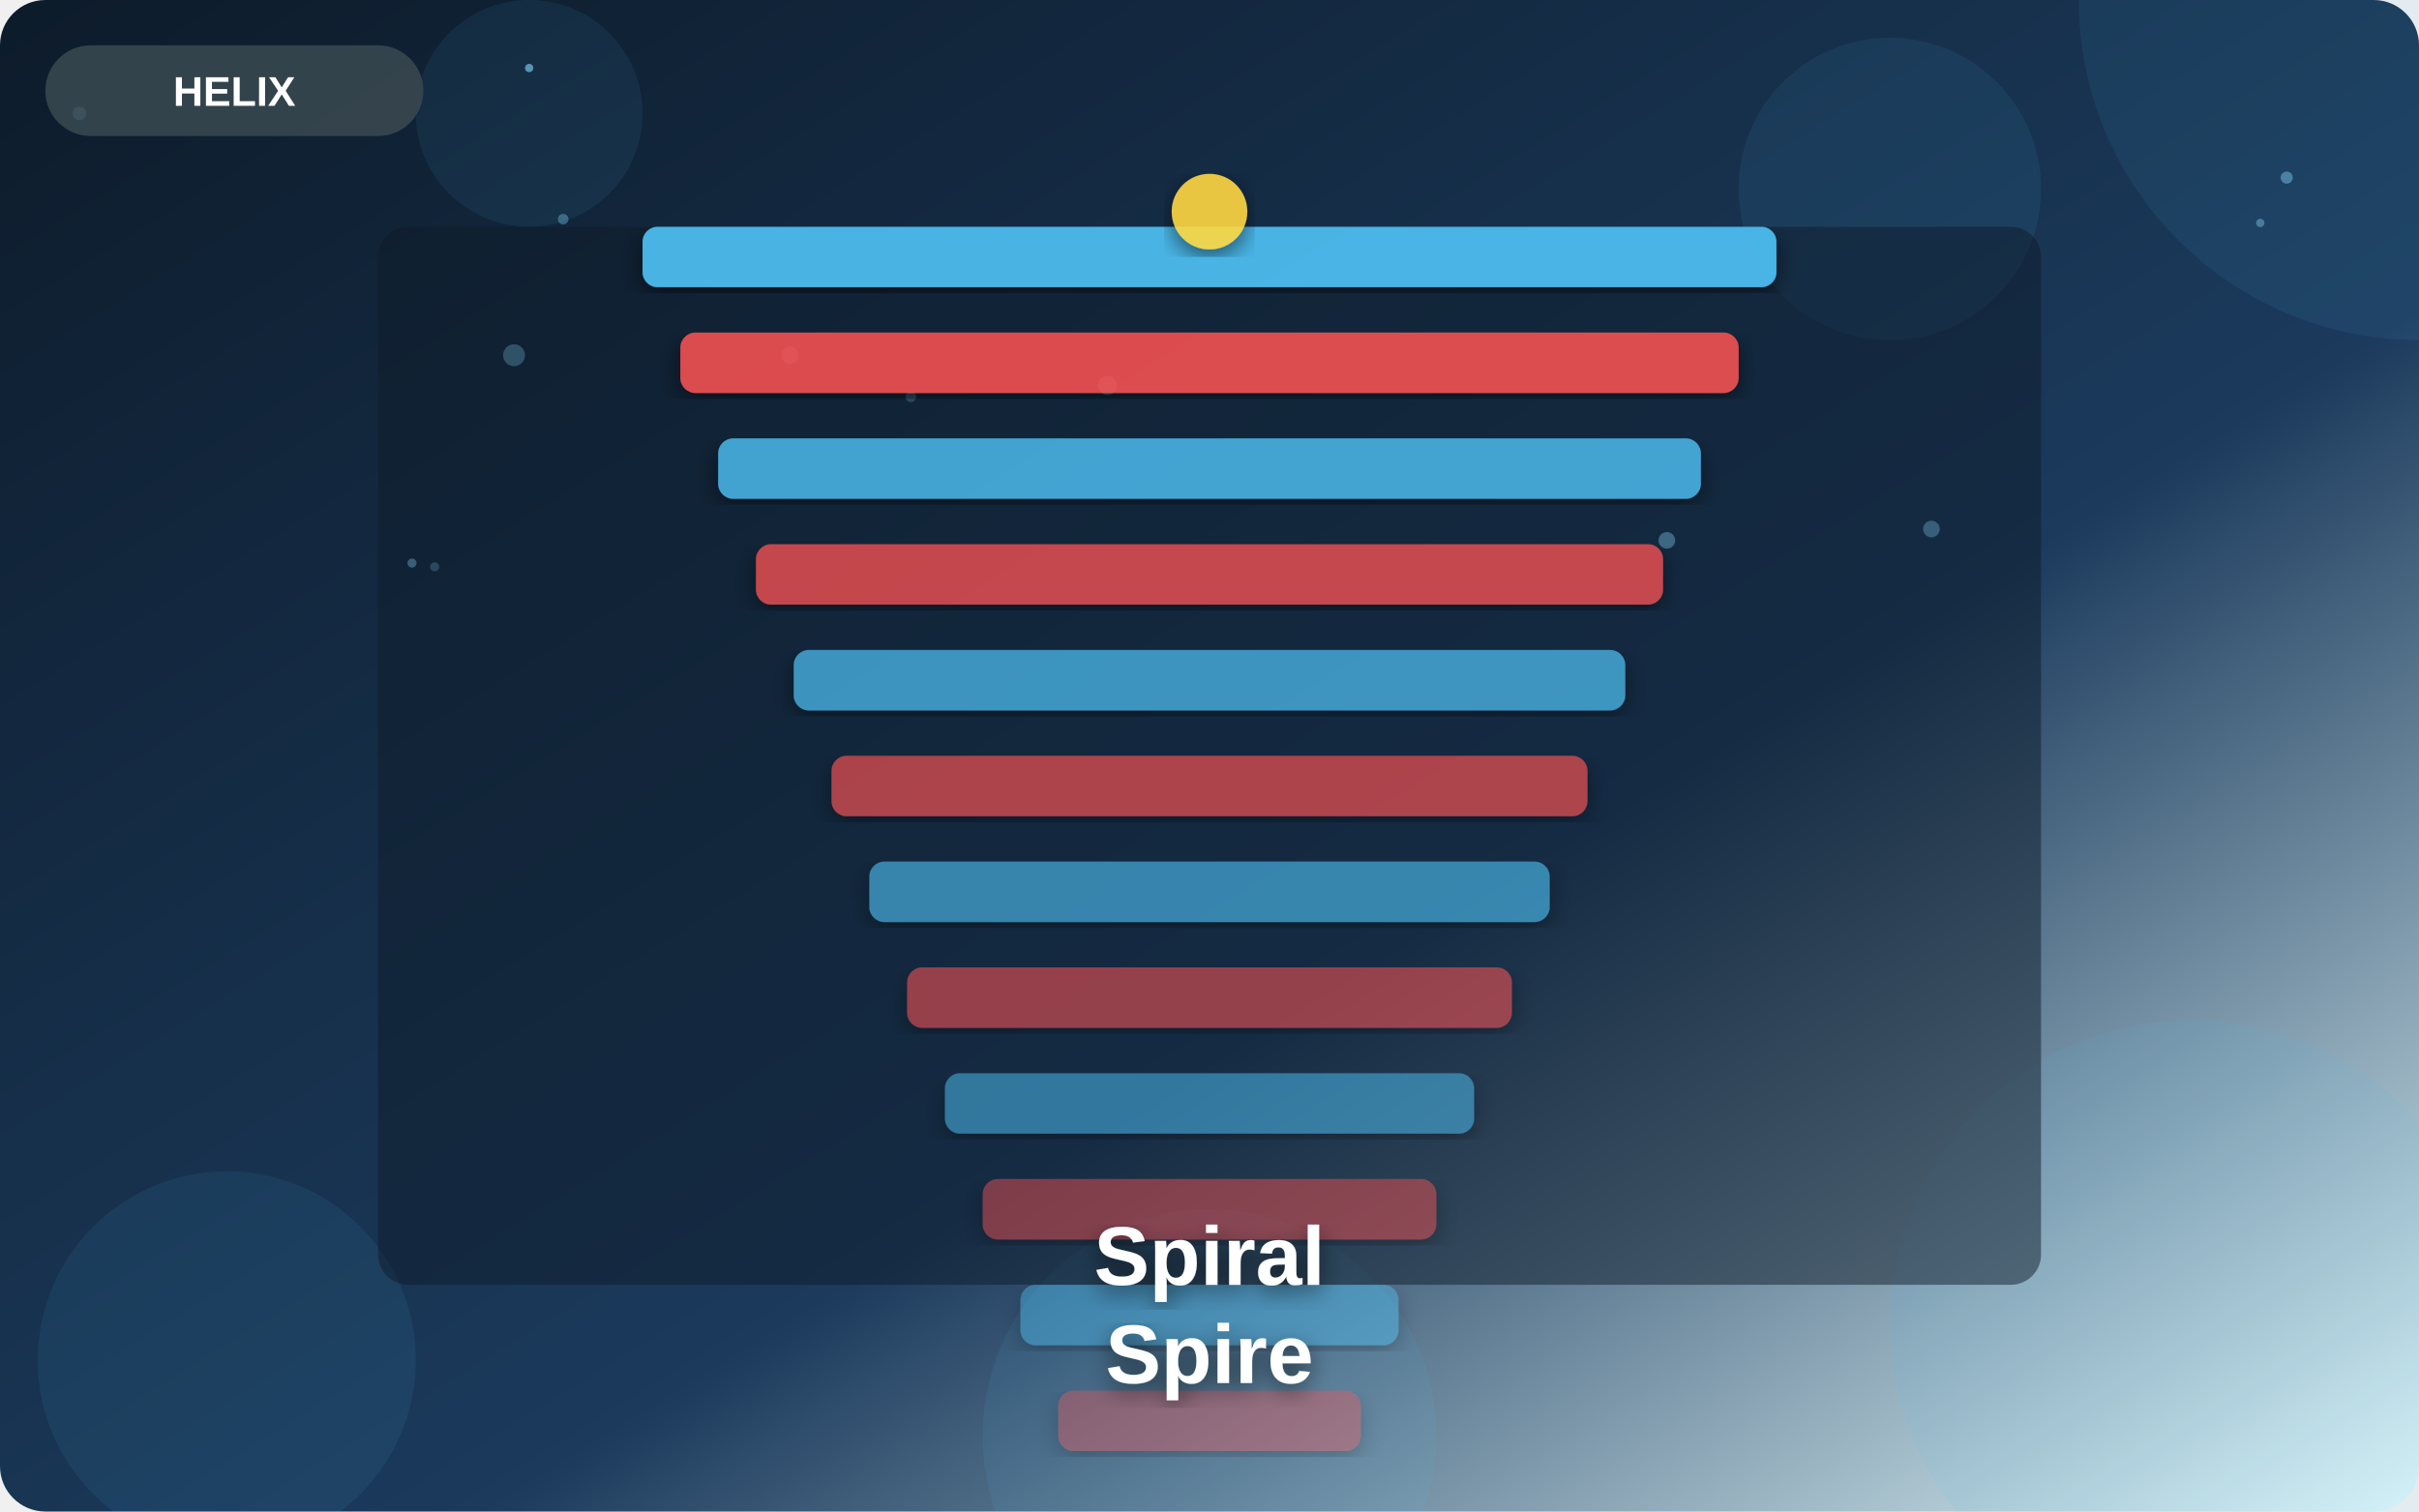
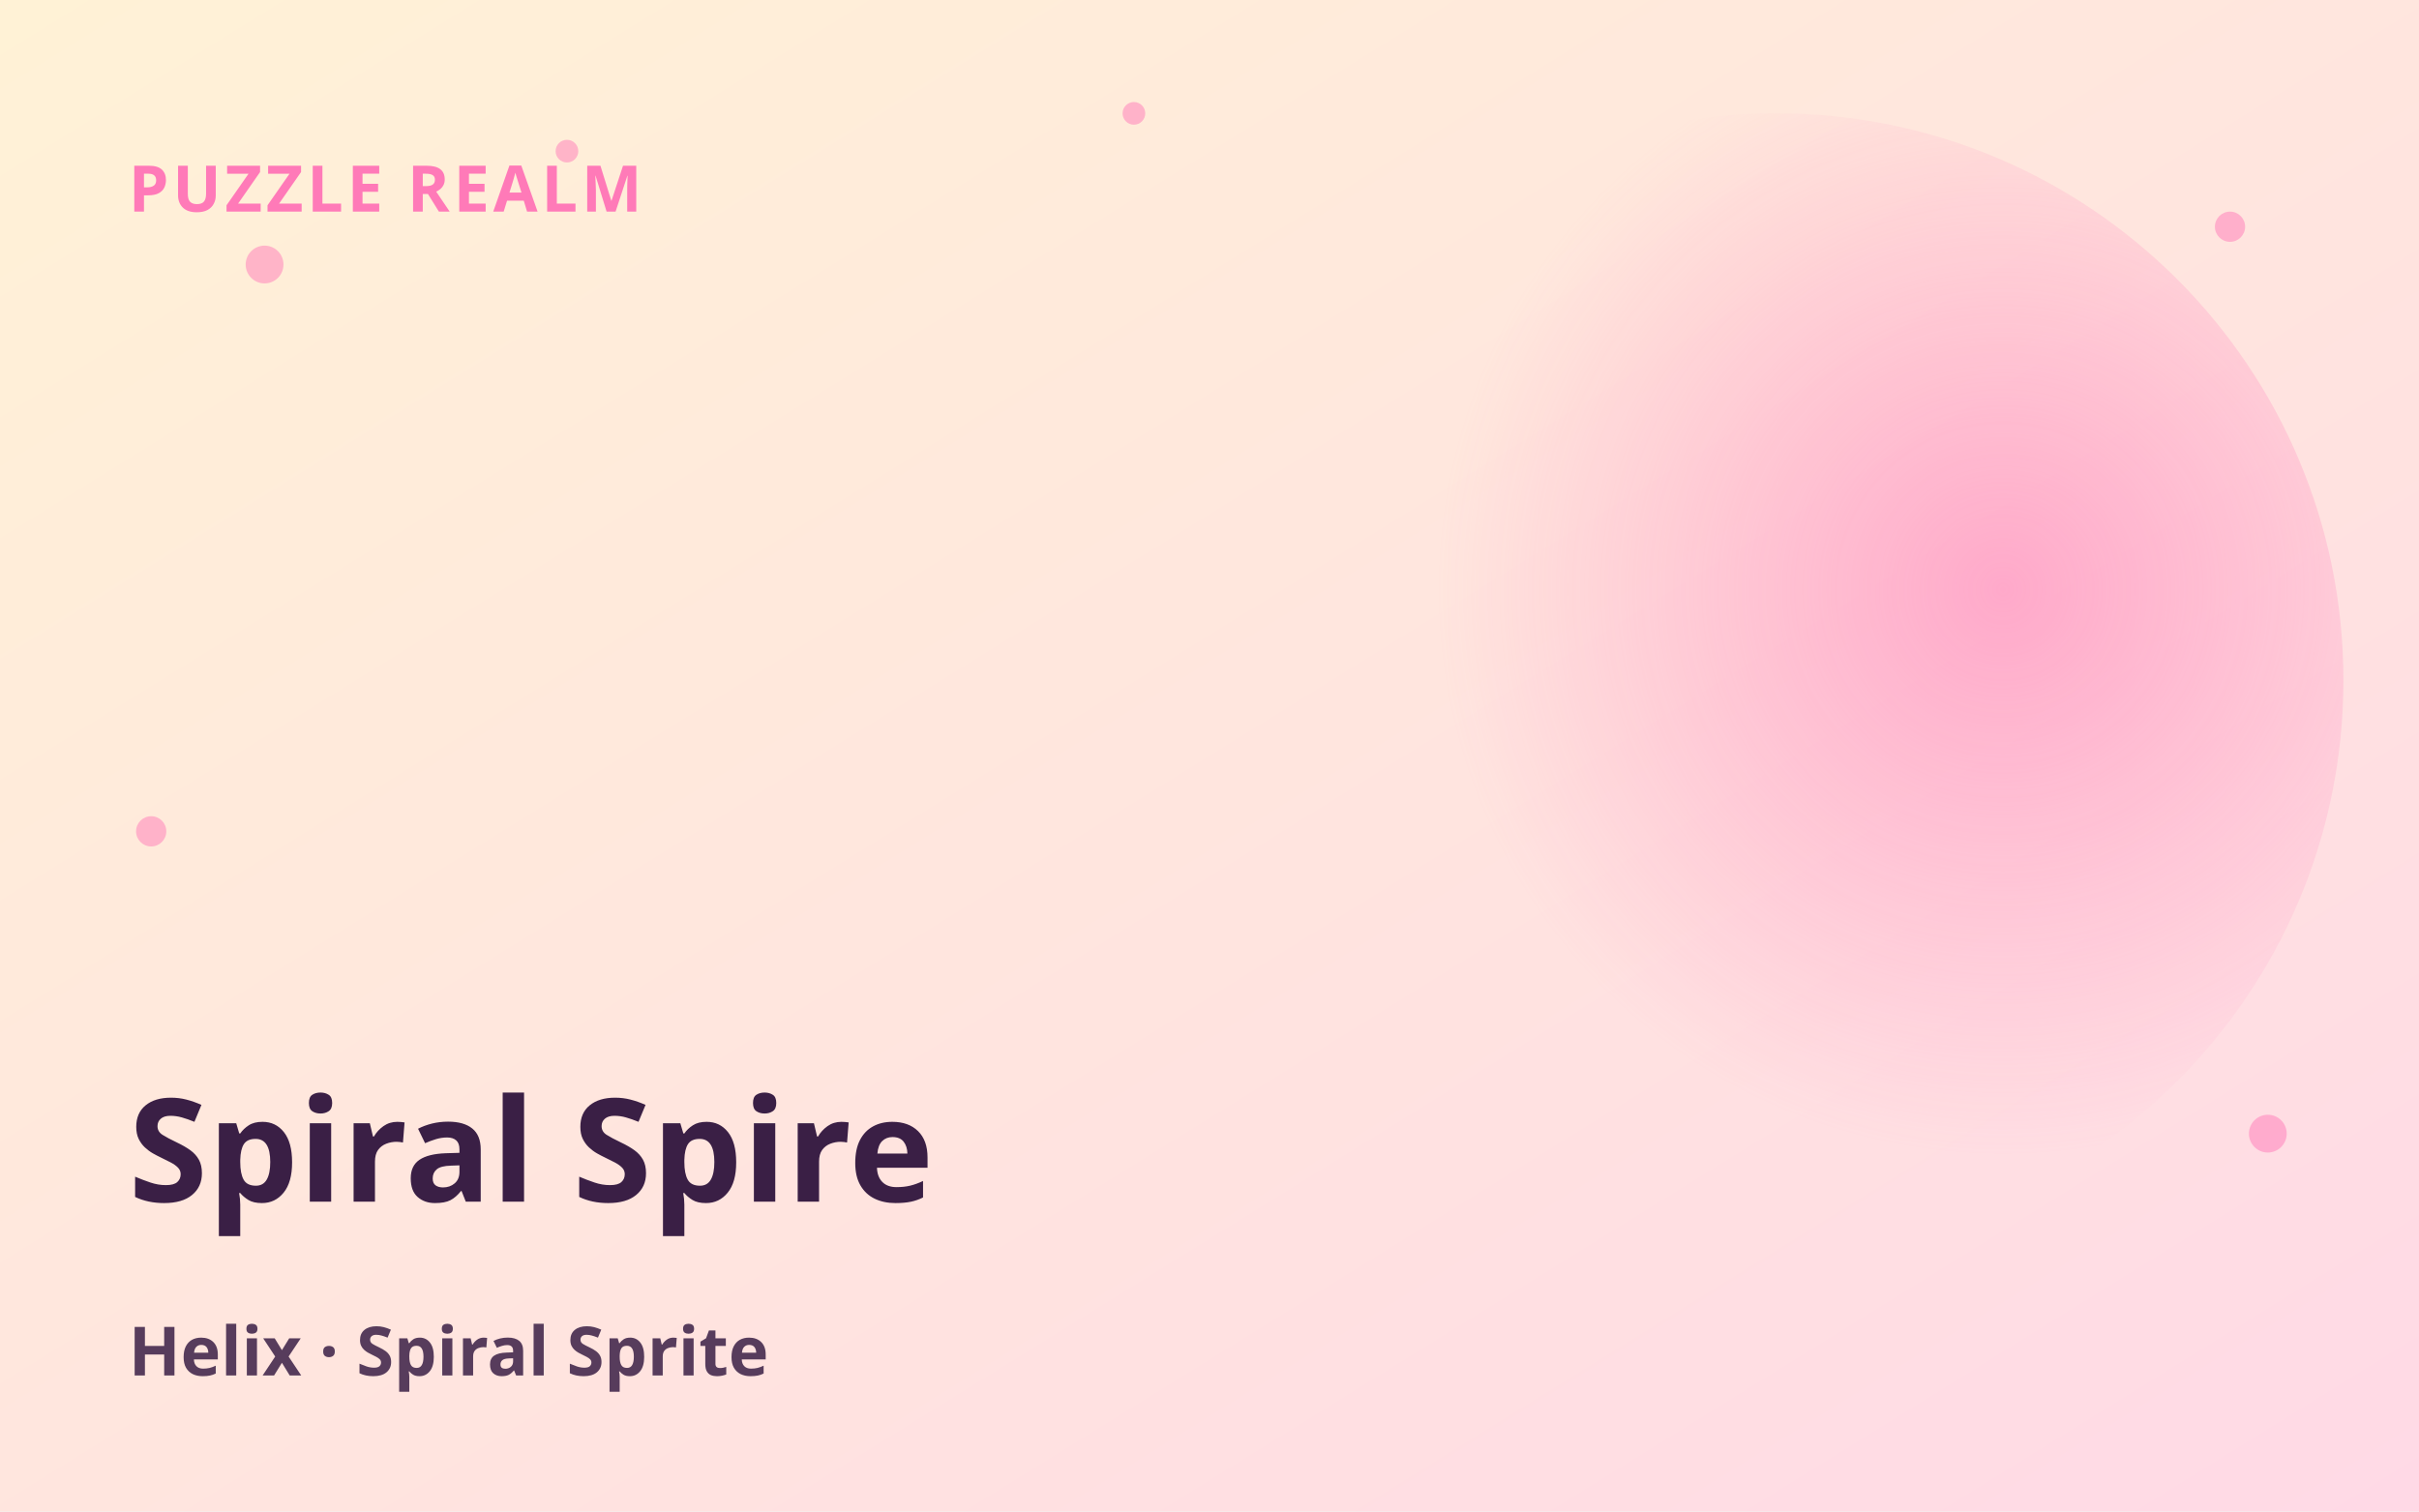
- <svg xmlns="http://www.w3.org/2000/svg" width="640" height="400" viewBox="0 0 640 400">
+ <svg xmlns="http://www.w3.org/2000/svg" viewBox="0 0 640 400" width="640" height="400" role="img" aria-label="Spiral Spire">
  <defs>
-     <linearGradient id="bgspiralspire" x1="0" y1="0" x2="1" y2="1">
-       <stop offset="0" stop-color="#0d1b2a" />
-       <stop offset=".6" stop-color="#1b3a5c" />
-       <stop offset="1" stop-color="#e0f7fa" />
+     <linearGradient id="bg" x1="0" y1="0" x2="1" y2="1">
+       <stop offset="0" stop-color="#fff2d6" />
+       <stop offset="1" stop-color="#ffd9e6" />
    </linearGradient>
-     <filter id="ds">
-       <feDropShadow dx="0" dy="2" stdDeviation="3" flood-opacity=".6" />
-     </filter>
+     <radialGradient id="halo" cx="0.7" cy="0.42" r="0.5">
+       <stop offset="0" stop-color="#ff7ab8" stop-opacity="0.55" />
+       <stop offset="1" stop-color="#ff7ab8" stop-opacity="0" />
+     </radialGradient>
  </defs>
-   <rect width="640" height="400" fill="url(#bgspiralspire)" rx="12" />
-   <circle cx="580" cy="350" r="80" fill="#4fc3f7" opacity="0.08" />
-   <circle cx="60" cy="360" r="50" fill="#4fc3f7" opacity="0.08" />
-   <circle cx="320" cy="380" r="60" fill="#4fc3f7" opacity="0.08" />
-   <circle cx="500" cy="50" r="40" fill="#4fc3f7" opacity="0.08" />
-   <circle cx="140" cy="30" r="30" fill="#4fc3f7" opacity="0.08" />
-   <circle cx="640" cy="0" r="90" fill="#4fc3f7" opacity="0.08" />
-   <circle cx="109" cy="149" r="1.2" fill="#81d4fa" opacity="0.71" />
-   <circle cx="21" cy="30" r="1.8" fill="#81d4fa" opacity="0.80" />
-   <circle cx="511" cy="140" r="2.2" fill="#81d4fa" opacity="0.68" />
-   <circle cx="598" cy="59" r="1.1" fill="#81d4fa" opacity="0.40" />
-   <circle cx="209" cy="94" r="2.3" fill="#81d4fa" opacity="0.50" />
-   <circle cx="241" cy="105" r="1.4" fill="#81d4fa" opacity="0.44" />
-   <circle cx="605" cy="47" r="1.6" fill="#81d4fa" opacity="0.44" />
-   <circle cx="293" cy="102" r="2.5" fill="#81d4fa" opacity="0.59" />
-   <circle cx="441" cy="143" r="2.2" fill="#81d4fa" opacity="0.80" />
-   <circle cx="115" cy="150" r="1.2" fill="#81d4fa" opacity="0.46" />
-   <circle cx="136" cy="94" r="2.9" fill="#81d4fa" opacity="0.56" />
-   <circle cx="140" cy="18" r="1.1" fill="#81d4fa" opacity="0.61" />
-   <circle cx="149" cy="58" r="1.4" fill="#81d4fa" opacity="0.35" />
-   <rect x="12" y="12" width="100" height="24" rx="12" fill="#37474f" opacity="0.9" />
-   <text x="62" y="28" fill="#fff" font-size="11" font-weight="700" text-anchor="middle" font-family="Arial,sans-serif">HELIX</text>
-   <rect x="100" y="60" width="440" height="280" rx="8" fill="#0d1b2a" opacity="0.5" />
-   <rect x="170" y="60" width="300" height="16" rx="4" fill="#4fc3f7" opacity="0.90" filter="url(#ds)" />
-   <rect x="180" y="88" width="280" height="16" rx="4" fill="#ff5252" opacity="0.85" filter="url(#ds)" />
-   <rect x="190" y="116" width="260" height="16" rx="4" fill="#4fc3f7" opacity="0.80" filter="url(#ds)" />
-   <rect x="200" y="144" width="240" height="16" rx="4" fill="#ff5252" opacity="0.75" filter="url(#ds)" />
-   <rect x="210" y="172" width="220" height="16" rx="4" fill="#4fc3f7" opacity="0.70" filter="url(#ds)" />
-   <rect x="220" y="200" width="200" height="16" rx="4" fill="#ff5252" opacity="0.65" filter="url(#ds)" />
-   <rect x="230" y="228" width="180" height="16" rx="4" fill="#4fc3f7" opacity="0.60" filter="url(#ds)" />
-   <rect x="240" y="256" width="160" height="16" rx="4" fill="#ff5252" opacity="0.55" filter="url(#ds)" />
-   <rect x="250" y="284" width="140" height="16" rx="4" fill="#4fc3f7" opacity="0.50" filter="url(#ds)" />
-   <rect x="260" y="312" width="120" height="16" rx="4" fill="#ff5252" opacity="0.45" filter="url(#ds)" />
-   <rect x="270" y="340" width="100" height="16" rx="4" fill="#4fc3f7" opacity="0.40" filter="url(#ds)" />
-   <rect x="280" y="368" width="80" height="16" rx="4" fill="#ff5252" opacity="0.35" filter="url(#ds)" />
-   <circle cx="320" cy="56" r="10" fill="#ffd740" opacity="0.9" filter="url(#ds)" />
-   <text x="320" y="340" fill="#fff" font-size="22" font-weight="800" text-anchor="middle" font-family="Arial,sans-serif" filter="url(#ds)">Spiral</text>
-   <text x="320" y="366" fill="#fff" font-size="22" font-weight="800" text-anchor="middle" font-family="Arial,sans-serif" filter="url(#ds)">Spire</text>
+   <rect width="640" height="400" fill="url(#bg)" />
+   <circle cx="470" cy="180" r="150" fill="url(#halo)" />
+   <g fill="#ff7ab8" opacity="0.5">
+     <circle cx="70" cy="70" r="5" />
+     <circle cx="150" cy="40" r="3" />
+     <circle cx="590" cy="60" r="4" />
+     <circle cx="300" cy="30" r="3" />
+     <circle cx="600" cy="300" r="5" />
+     <circle cx="40" cy="220" r="4" />
+   </g>
+   <text x="34" y="56" font-family="Outfit, Verdana, sans-serif" font-size="17" font-weight="800" fill="#ff7ab8" letter-spacing="1">PUZZLE REALM</text>
+   <text x="34" y="318" font-family="Outfit, Verdana, sans-serif" font-size="38" font-weight="900" fill="#3a1f45">Spiral Spire</text>
+   <text x="34" y="364" font-family="Outfit, Verdana, sans-serif" font-size="18" font-weight="700" fill="#3a1f45" opacity="0.85">Helix · Spiral Sprite</text>
</svg>
